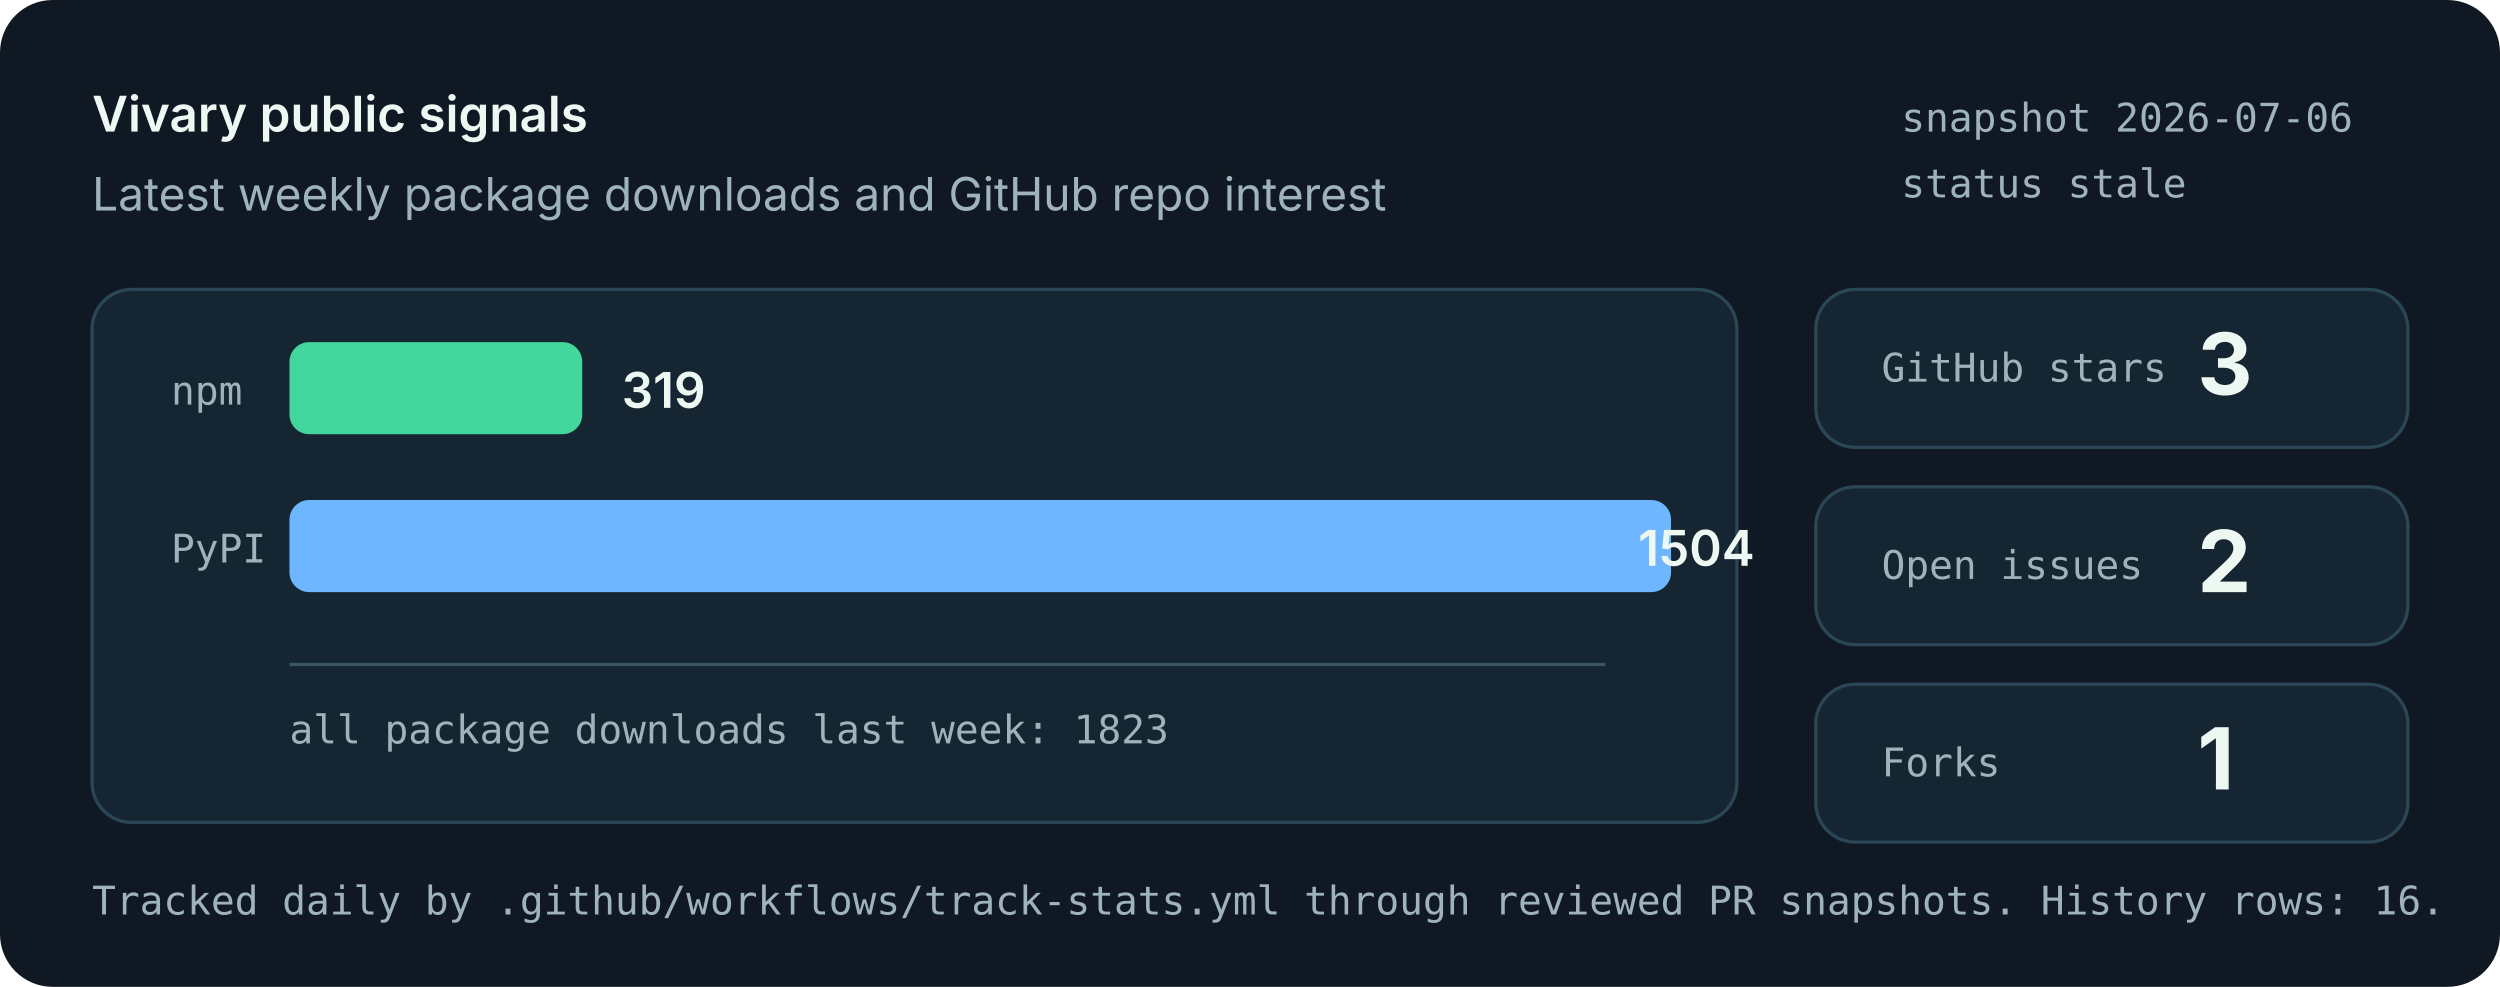
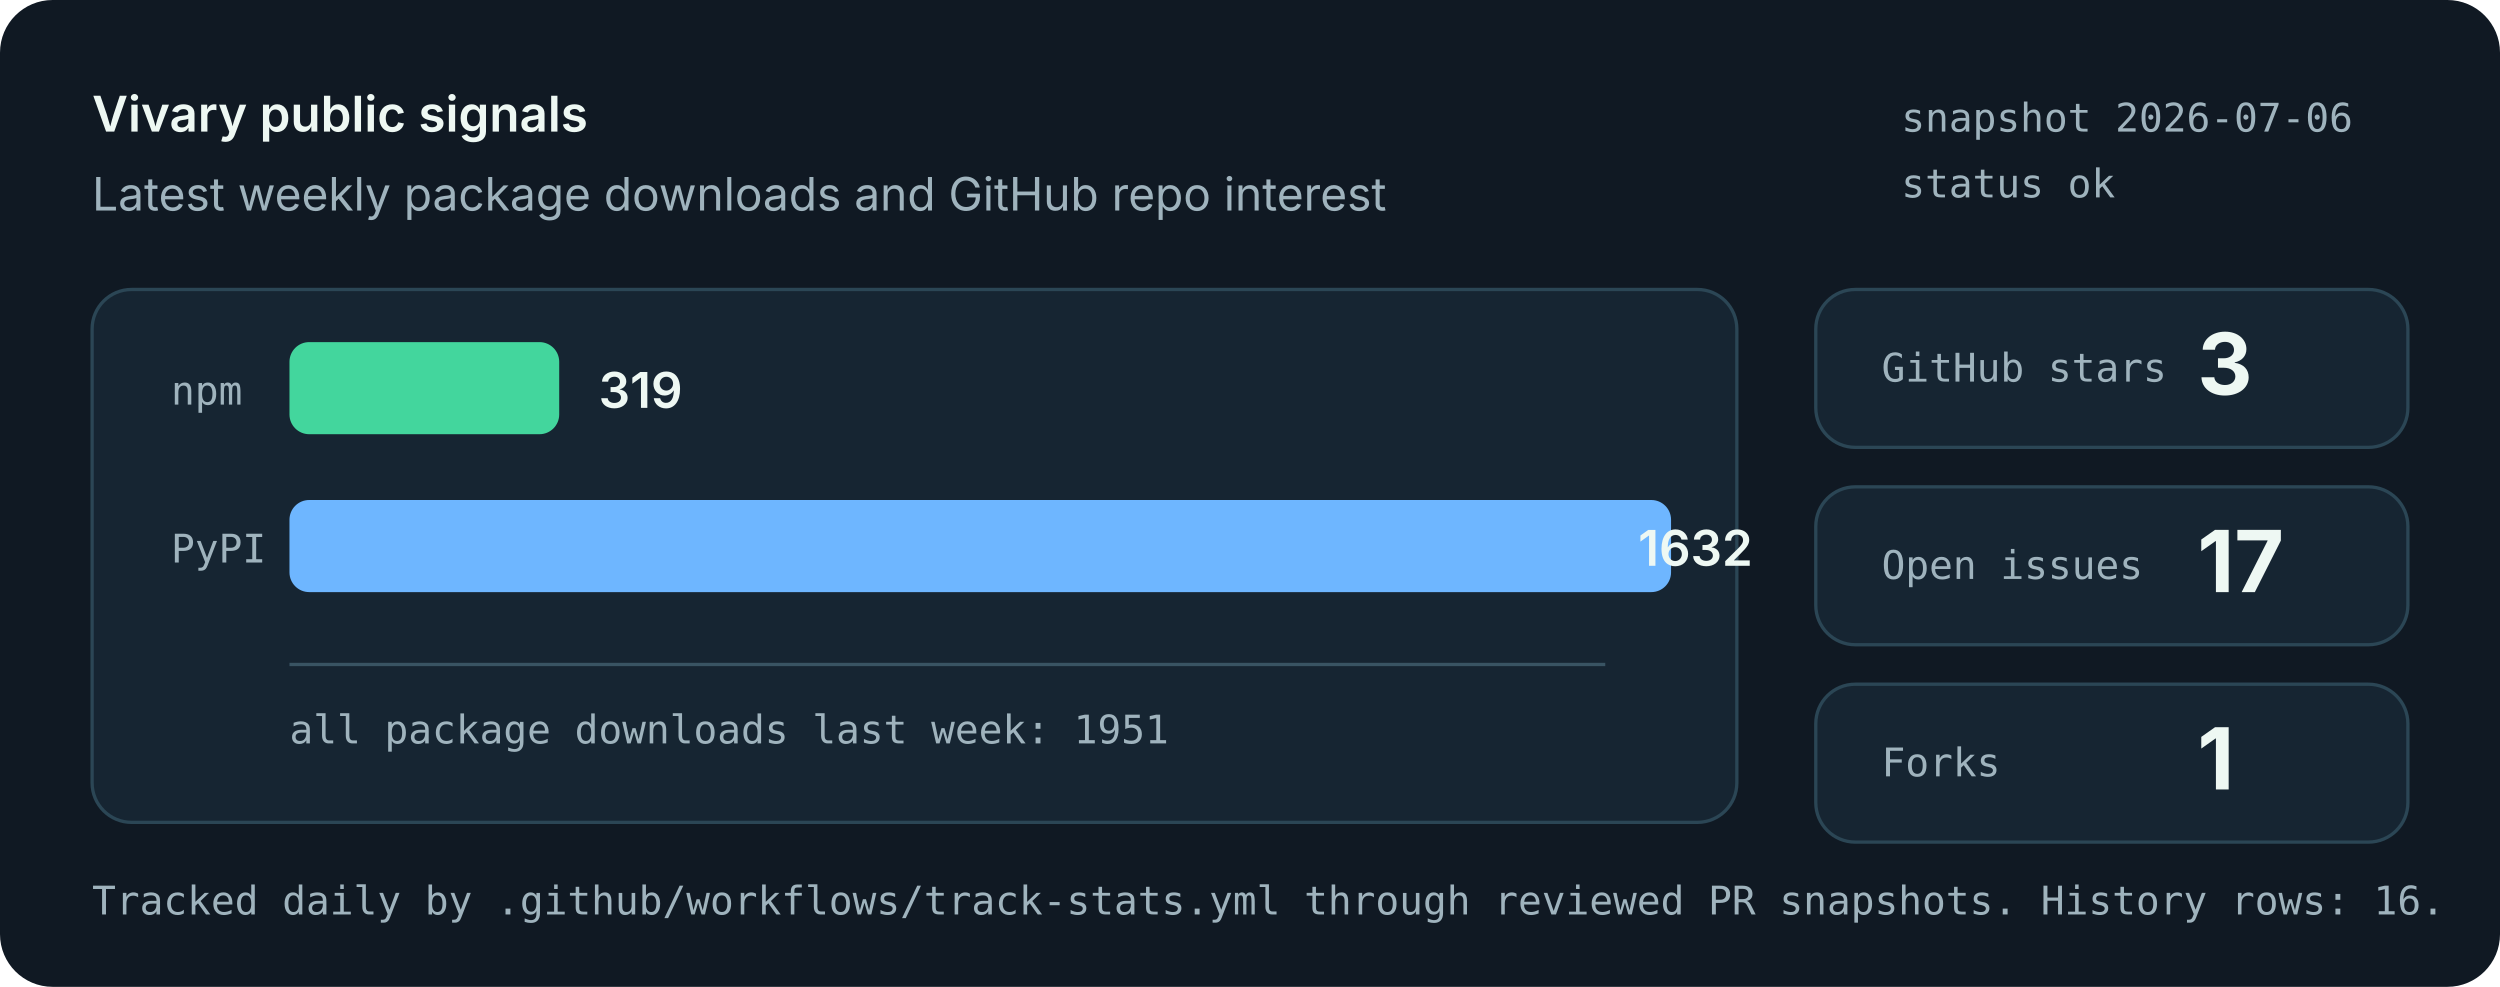
<svg xmlns="http://www.w3.org/2000/svg" role="img" aria-labelledby="title desc" viewBox="0 0 760 300">
  <style>
    .bg { fill: #101923; }
    .panel { fill: #162532; stroke: #2b4655; stroke-width: 1; }
    .muted { fill: #9fb3bd; font: 14px system-ui, -apple-system, Segoe UI, sans-serif; }
    .small { fill: #9fb3bd; font: 12px ui-monospace, SFMono-Regular, Menlo, monospace; }
    .label { fill: #eef8f3; font: 600 15px system-ui, -apple-system, Segoe UI, sans-serif; }
    .value { fill: #eef8f3; font: 700 26px system-ui, -apple-system, Segoe UI, sans-serif; }
    .bar-npm { fill: #43d69d; }
    .bar-pypi { fill: #6eb6ff; }
    .axis { stroke: #395463; stroke-width: 1; }
  </style>
  <rect class="bg" width="760" height="300" rx="16" />
  <text x="28" y="40" class="label">Vivary public signals</text>
  <text x="28" y="64" class="muted">Latest weekly package downloads and GitHub repo interest</text>
  <text x="578" y="40" class="small">snapshot 2026-07-06</text>
-   <text x="578" y="60" class="small">status stale</text>
+   <text x="578" y="60" class="small">status ok</text>
  <rect class="panel" x="28" y="88" width="500" height="162" rx="12" />
  <line class="axis" x1="88" y1="202" x2="488" y2="202" />
  <text x="52" y="123" class="small">npm</text>
-   <rect class="bar-npm" x="88" y="104" width="89" height="28" rx="6" />
-   <text x="189" y="124" class="label">319</text>
+   <rect class="bar-npm" x="88" y="104" width="82" height="28" rx="6" />
+   <text x="182" y="124" class="label">319</text>
  <text x="52" y="171" class="small">PyPI</text>
  <rect class="bar-pypi" x="88" y="152" width="420" height="28" rx="6" />
-   <text x="498" y="172" class="label">1504</text>
-   <text x="88" y="226" class="small">all package downloads last week: 1823</text>
+   <text x="498" y="172" class="label">1632</text>
+   <text x="88" y="226" class="small">all package downloads last week: 1951</text>
  <rect class="panel" x="552" y="88" width="180" height="48" rx="12" />
  <text x="572" y="116" class="small">GitHub stars</text>
  <text x="668" y="120" class="value">3</text>
  <rect class="panel" x="552" y="148" width="180" height="48" rx="12" />
  <text x="572" y="176" class="small">Open issues</text>
-   <text x="668" y="180" class="value">2</text>
+   <text x="668" y="180" class="value">17</text>
  <rect class="panel" x="552" y="208" width="180" height="48" rx="12" />
  <text x="572" y="236" class="small">Forks</text>
  <text x="668" y="240" class="value">1</text>
  <text x="28" y="278" class="small">Tracked daily by .github/workflows/track-stats.yml through reviewed PR snapshots. History rows: 16.</text>
</svg>
